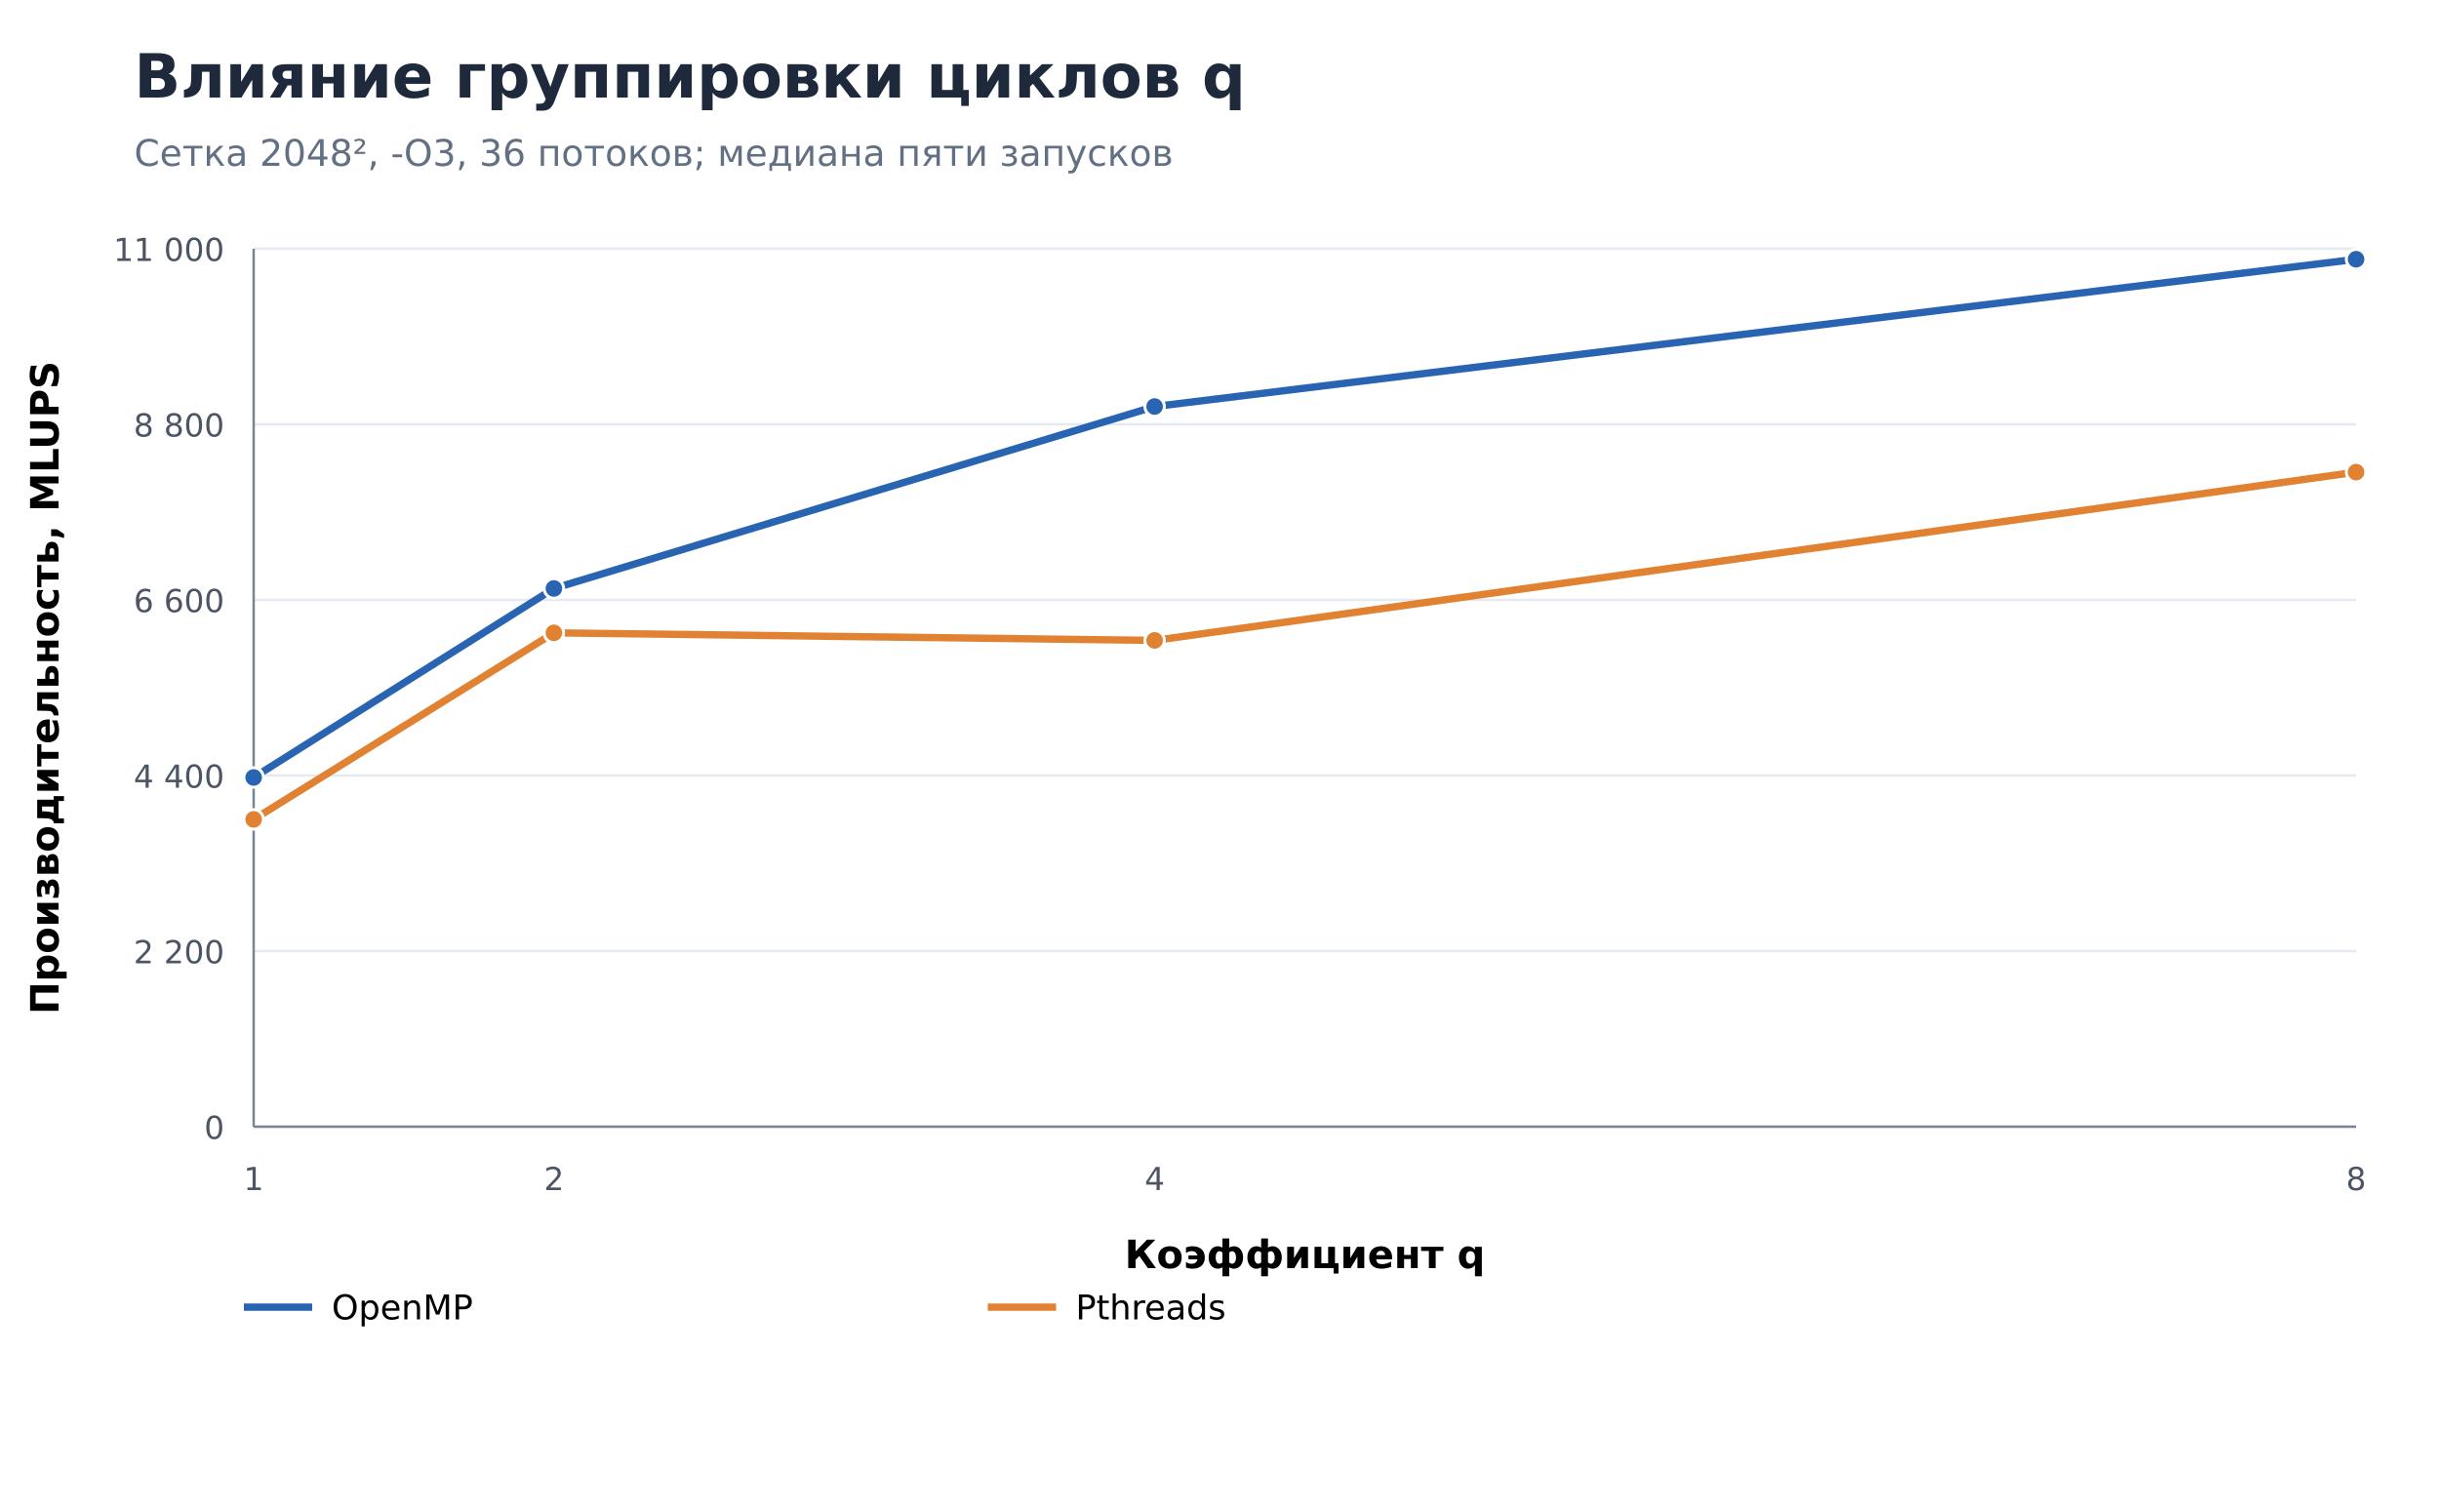
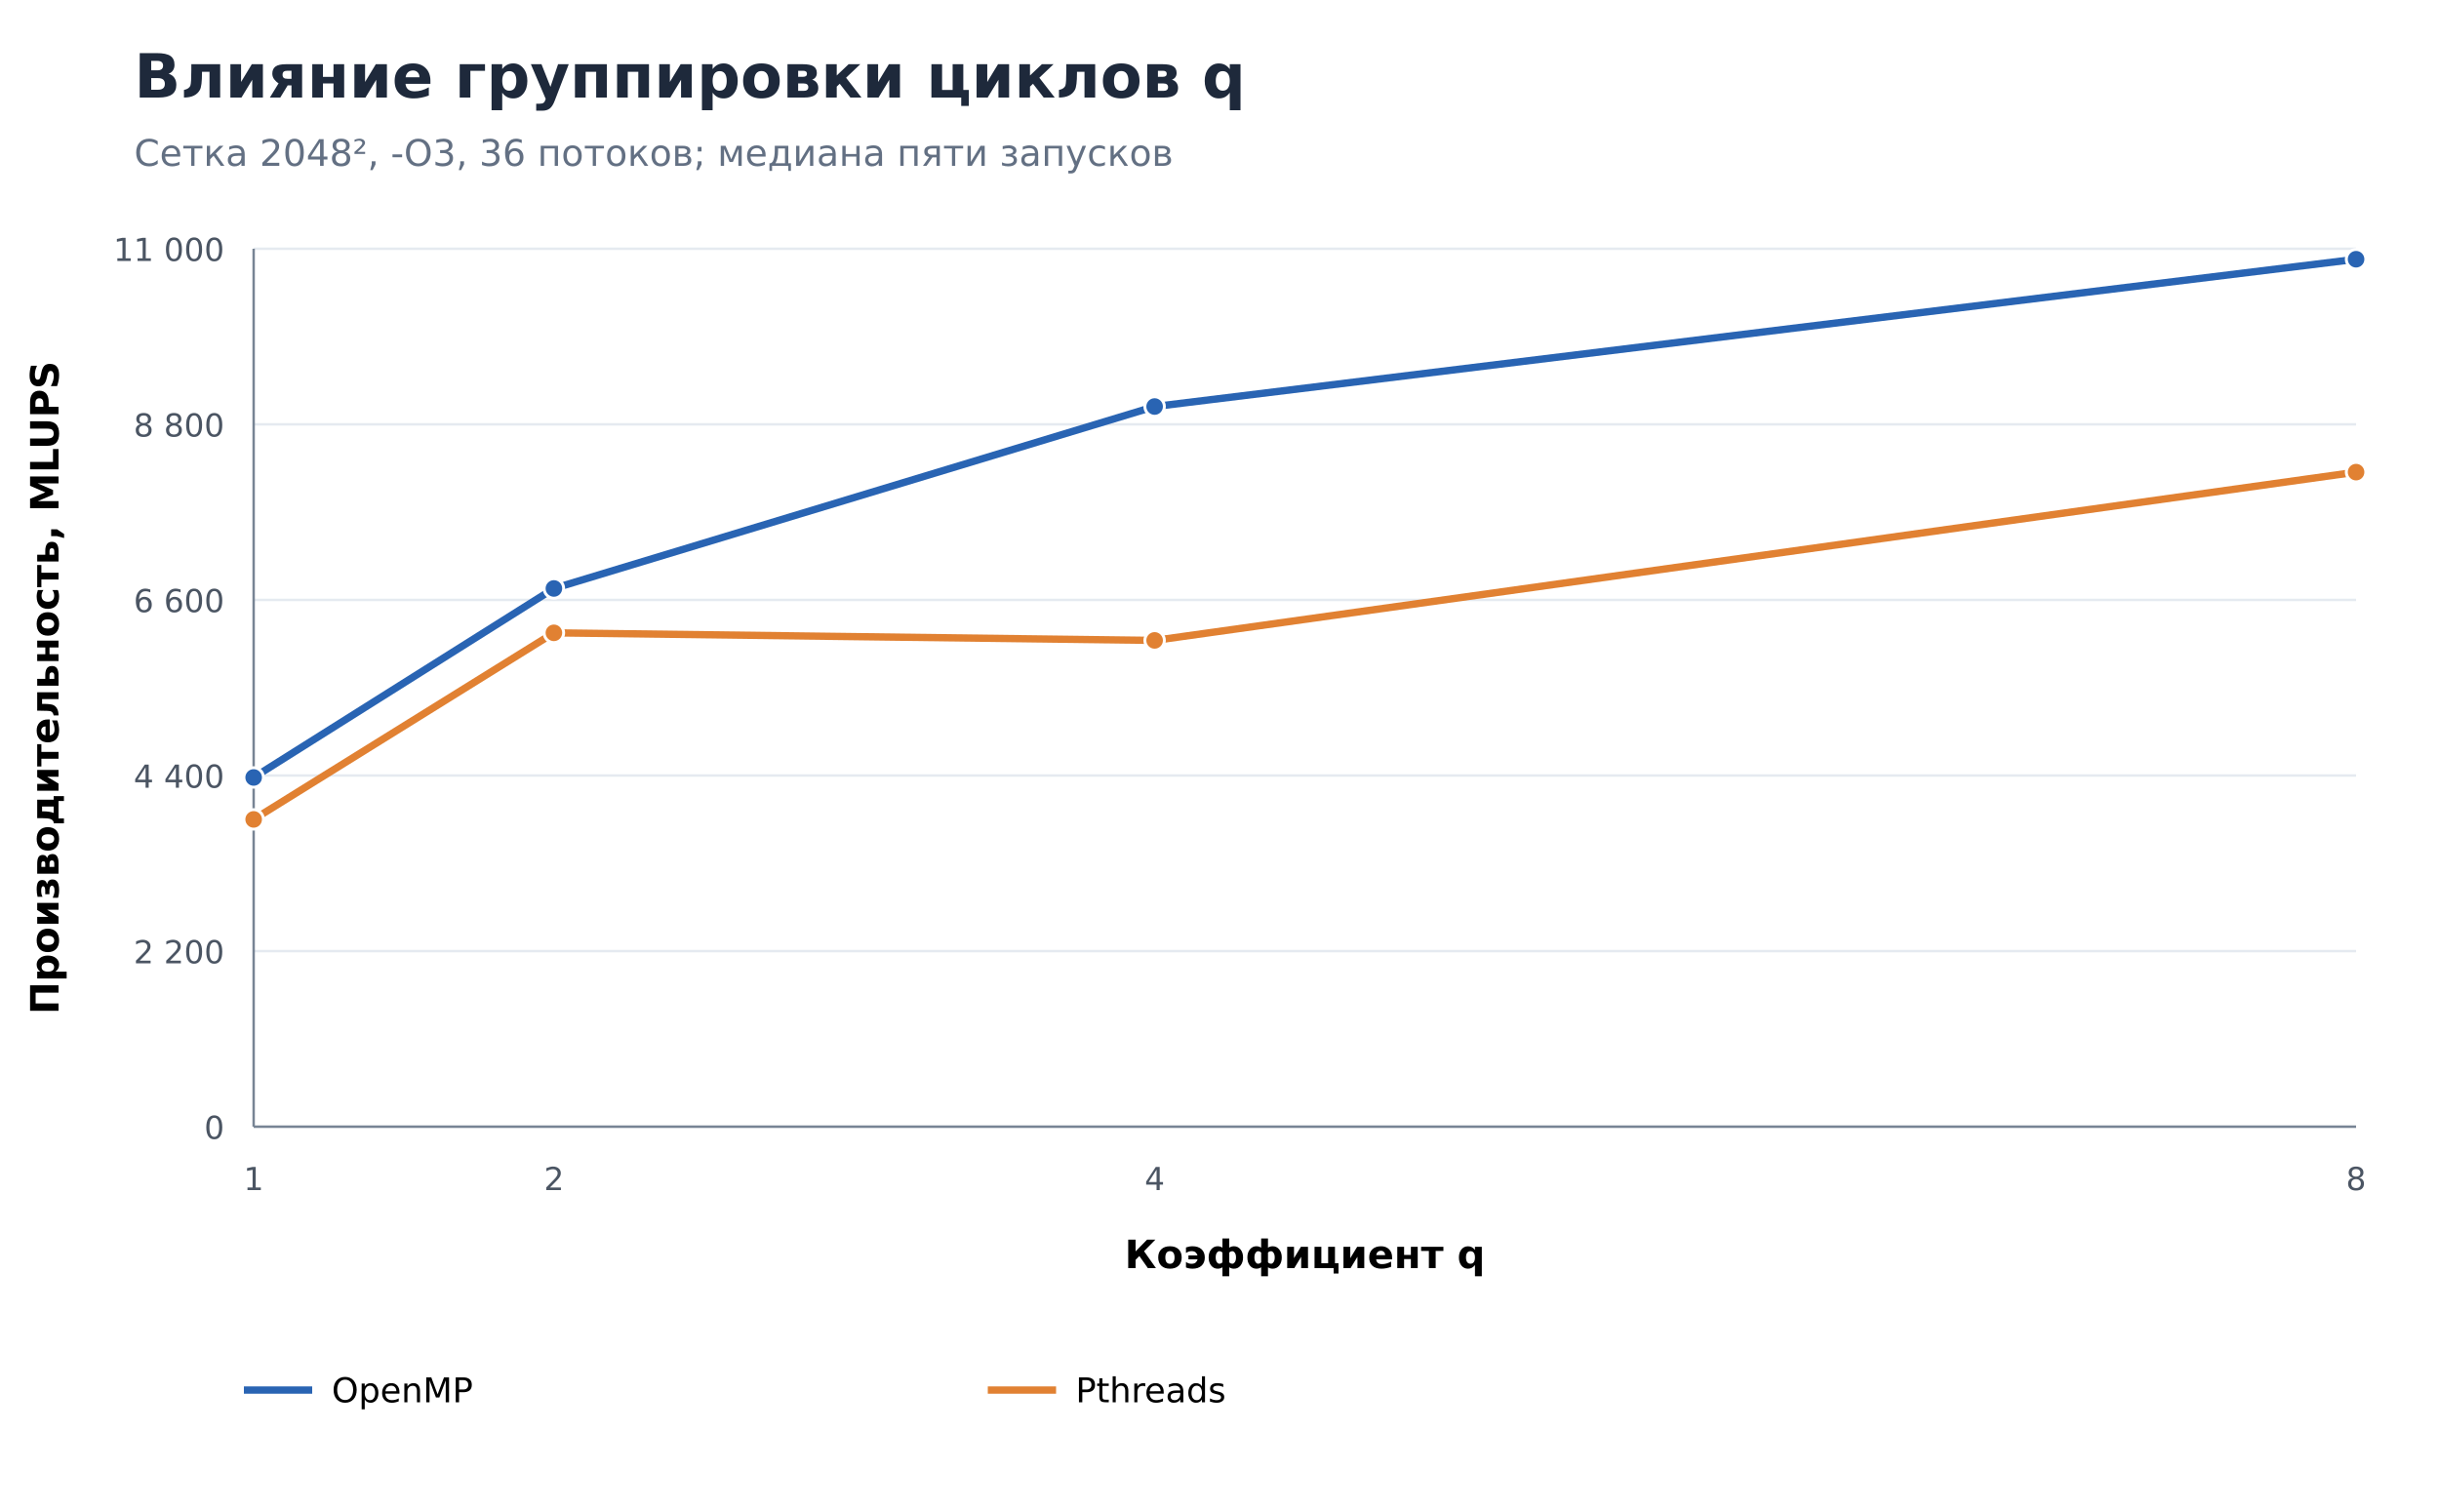
<svg xmlns="http://www.w3.org/2000/svg" width="1000" height="620" viewBox="0 0 1000 620">
  <rect width="1000" height="620" fill="white" />
  <g font-family="DejaVu Sans,Arial,sans-serif">
    <text x="55" y="40" font-size="25" font-weight="700" fill="#1e293b">Влияние группировки циклов q</text>
    <text x="55" y="68" font-size="15" fill="#637083">Сетка 2048², -O3, 36 потоков; медиана пяти запусков</text>
    <line x1="104" x2="966" y1="462" y2="462" stroke="#e5eaf0" />
    <text x="92" y="467" text-anchor="end" font-size="13" fill="#4b5563">0</text>
    <line x1="104" x2="966" y1="390" y2="390" stroke="#e5eaf0" />
    <text x="92" y="395" text-anchor="end" font-size="13" fill="#4b5563">2 200</text>
    <line x1="104" x2="966" y1="318" y2="318" stroke="#e5eaf0" />
    <text x="92" y="323" text-anchor="end" font-size="13" fill="#4b5563">4 400</text>
    <line x1="104" x2="966" y1="246" y2="246" stroke="#e5eaf0" />
    <text x="92" y="251" text-anchor="end" font-size="13" fill="#4b5563">6 600</text>
    <line x1="104" x2="966" y1="174" y2="174" stroke="#e5eaf0" />
    <text x="92" y="179" text-anchor="end" font-size="13" fill="#4b5563">8 800</text>
    <line x1="104" x2="966" y1="102" y2="102" stroke="#e5eaf0" />
    <text x="92" y="107" text-anchor="end" font-size="13" fill="#4b5563">11 000</text>
    <text x="104" y="488" text-anchor="middle" font-size="13" fill="#4b5563">1</text>
    <text x="227.143" y="488" text-anchor="middle" font-size="13" fill="#4b5563">2</text>
    <text x="473.429" y="488" text-anchor="middle" font-size="13" fill="#4b5563">4</text>
    <text x="966" y="488" text-anchor="middle" font-size="13" fill="#4b5563">8</text>
    <line x1="104" x2="104" y1="102" y2="462" stroke="#778494" />
    <line x1="104" x2="966" y1="462" y2="462" stroke="#778494" />
    <path d="M104.0 318.8 L227.1 241.3 L473.4 166.7 L966.0 106.3" fill="none" stroke="#2964b3" stroke-width="3" stroke-linejoin="round" />
    <circle cx="104.0" cy="318.8" r="4" fill="#2964b3" stroke="white" stroke-width="1.2" />
    <circle cx="227.1" cy="241.3" r="4" fill="#2964b3" stroke="white" stroke-width="1.2" />
    <circle cx="473.4" cy="166.7" r="4" fill="#2964b3" stroke="white" stroke-width="1.2" />
    <circle cx="966.0" cy="106.3" r="4" fill="#2964b3" stroke="white" stroke-width="1.2" />
    <path d="M104.0 336.0 L227.1 259.5 L473.4 262.6 L966.0 193.6" fill="none" stroke="#e18132" stroke-width="3" stroke-linejoin="round" />
    <circle cx="104.0" cy="336.0" r="4" fill="#e18132" stroke="white" stroke-width="1.2" />
    <circle cx="227.1" cy="259.5" r="4" fill="#e18132" stroke="white" stroke-width="1.2" />
    <circle cx="473.4" cy="262.6" r="4" fill="#e18132" stroke="white" stroke-width="1.2" />
    <circle cx="966.0" cy="193.6" r="4" fill="#e18132" stroke="white" stroke-width="1.2" />
    <text x="535" y="520" text-anchor="middle" font-size="16" font-weight="600">Коэффициент q</text>
    <text x="24" y="282" text-anchor="middle" font-size="16" font-weight="600" transform="rotate(-90 24 282)">Производительность, MLUPS</text>
-     <line x1="100" x2="128" y1="536" y2="536" stroke="#2964b3" stroke-width="3" />
-     <text x="136" y="541" font-size="14">OpenMP</text>
-     <line x1="405" x2="433" y1="536" y2="536" stroke="#e18132" stroke-width="3" />
-     <text x="441" y="541" font-size="14">Pthreads</text>
+     <line x1="100" x2="128" y1="570" y2="570" stroke="#2964b3" stroke-width="3" />
+     <text x="136" y="575" font-size="14">OpenMP</text>
+     <line x1="405" x2="433" y1="570" y2="570" stroke="#e18132" stroke-width="3" />
+     <text x="441" y="575" font-size="14">Pthreads</text>
  </g>
</svg>
